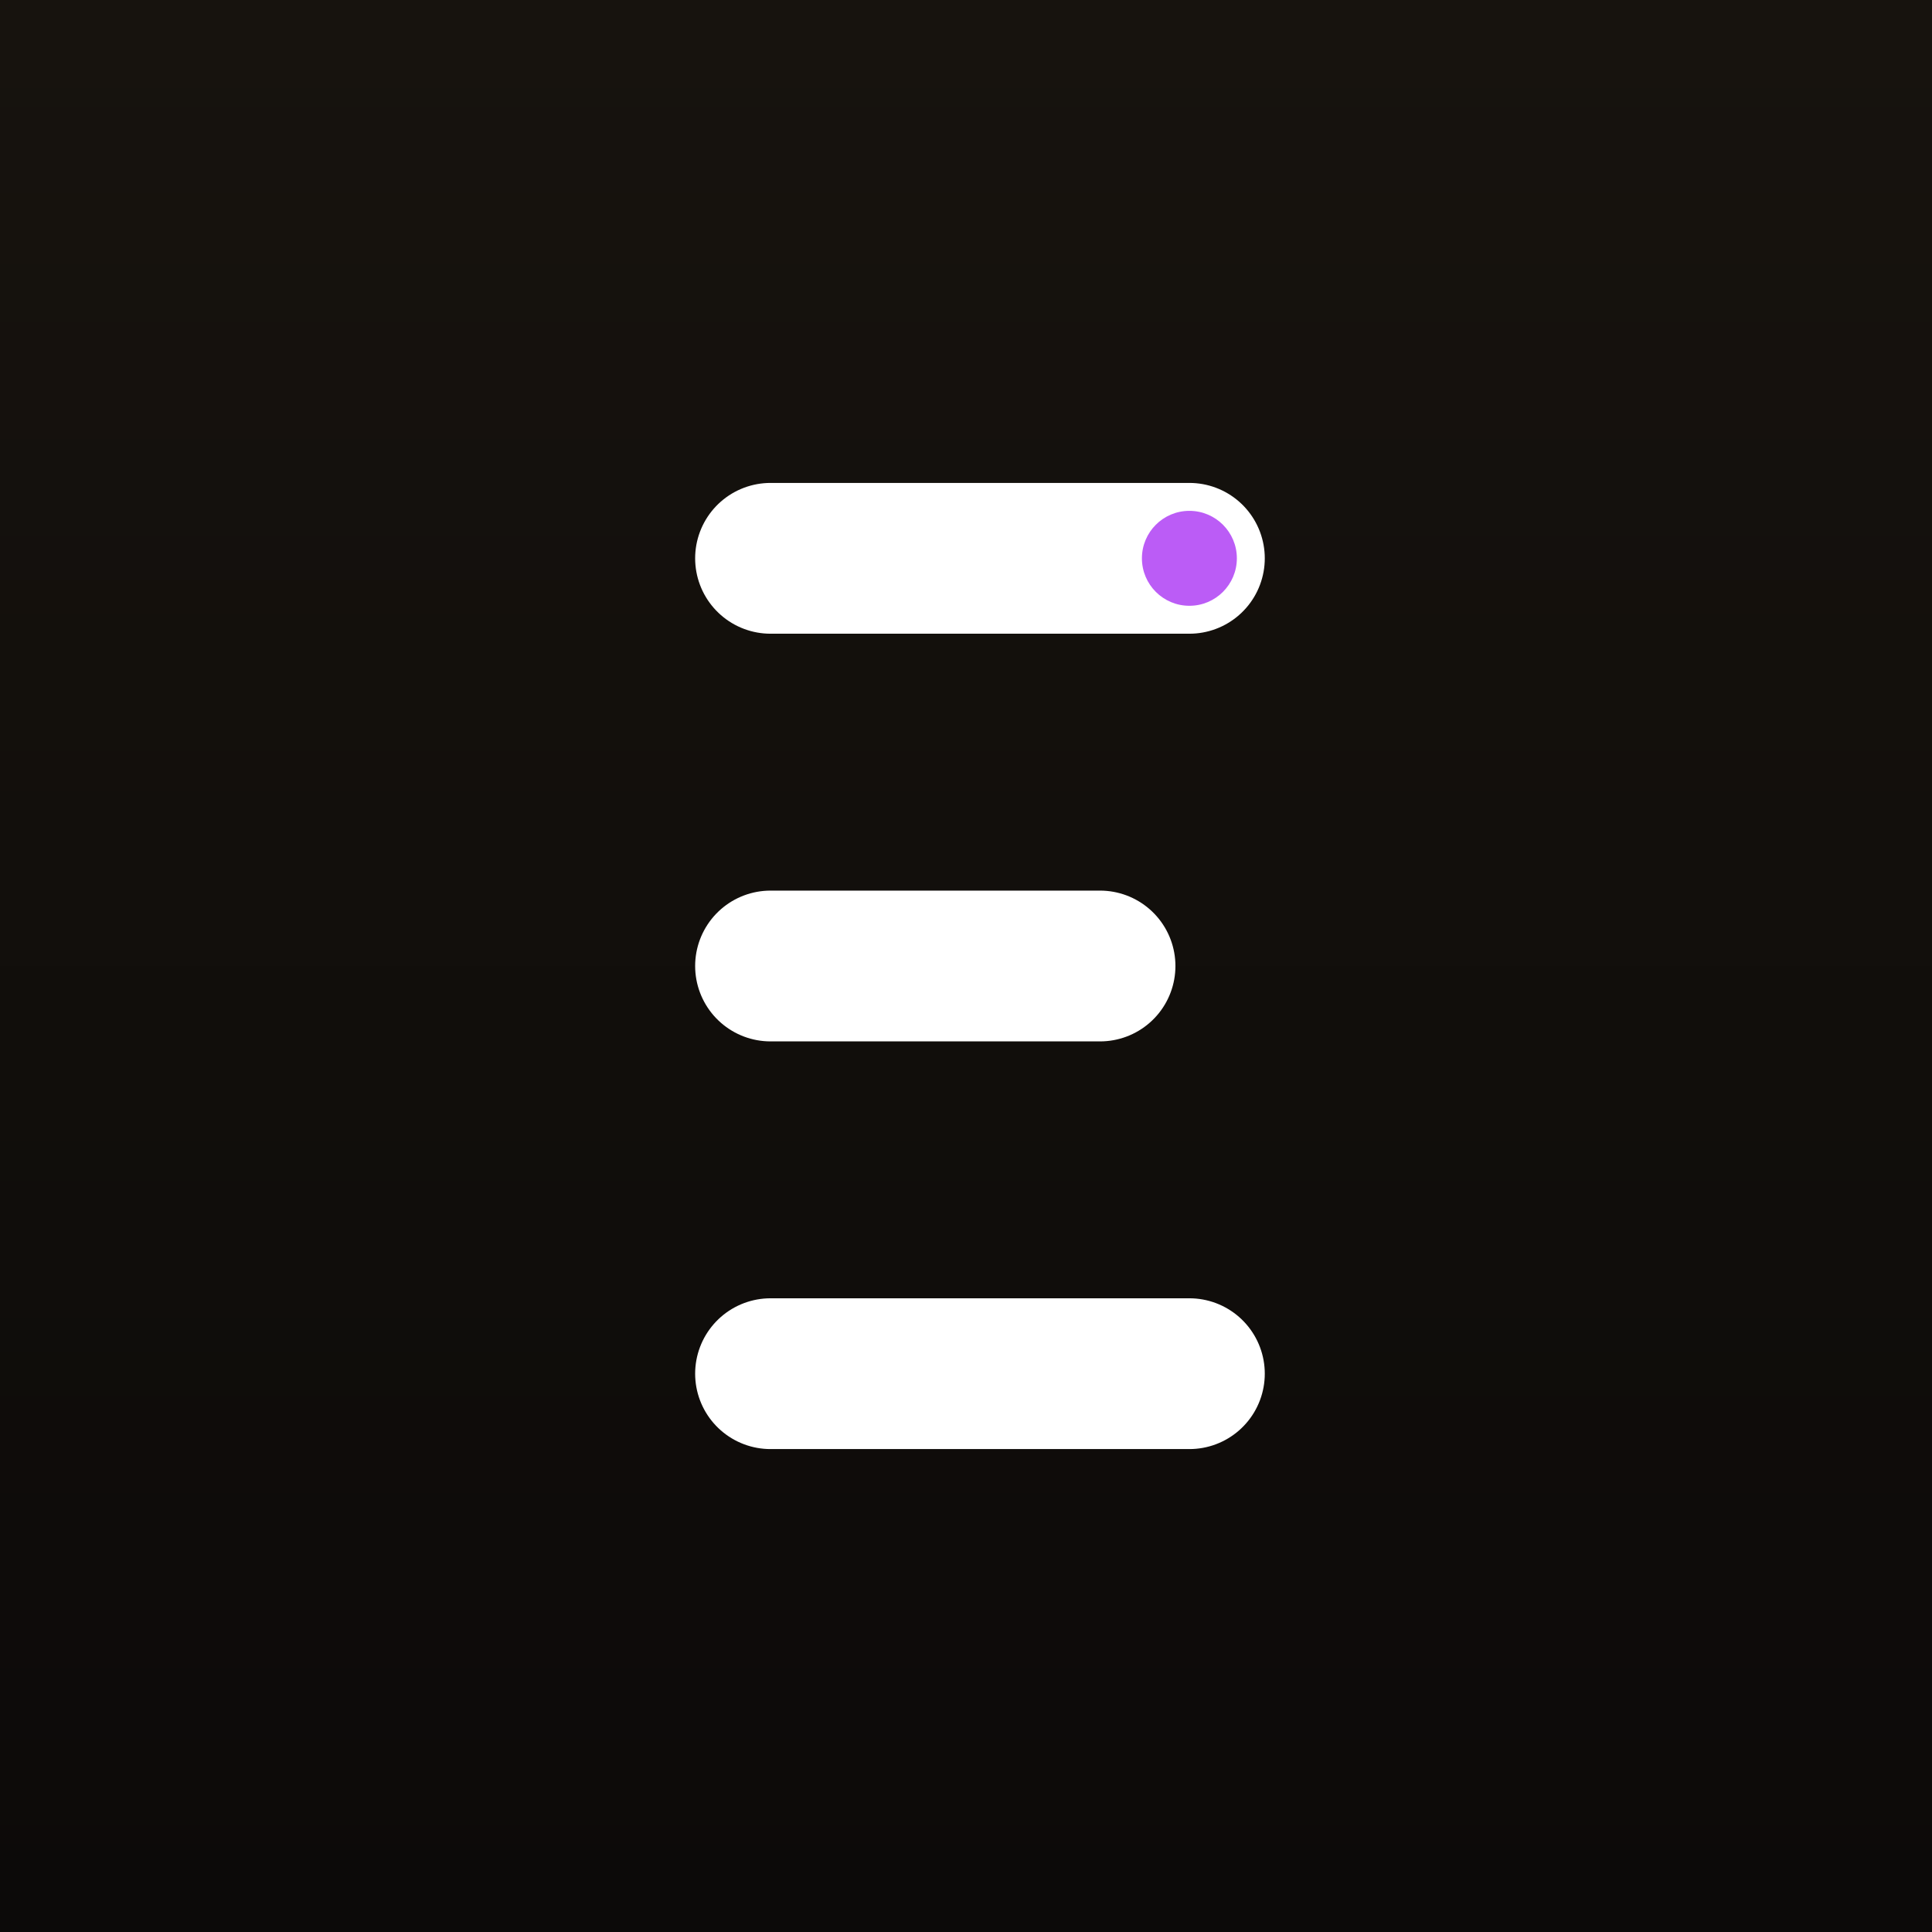
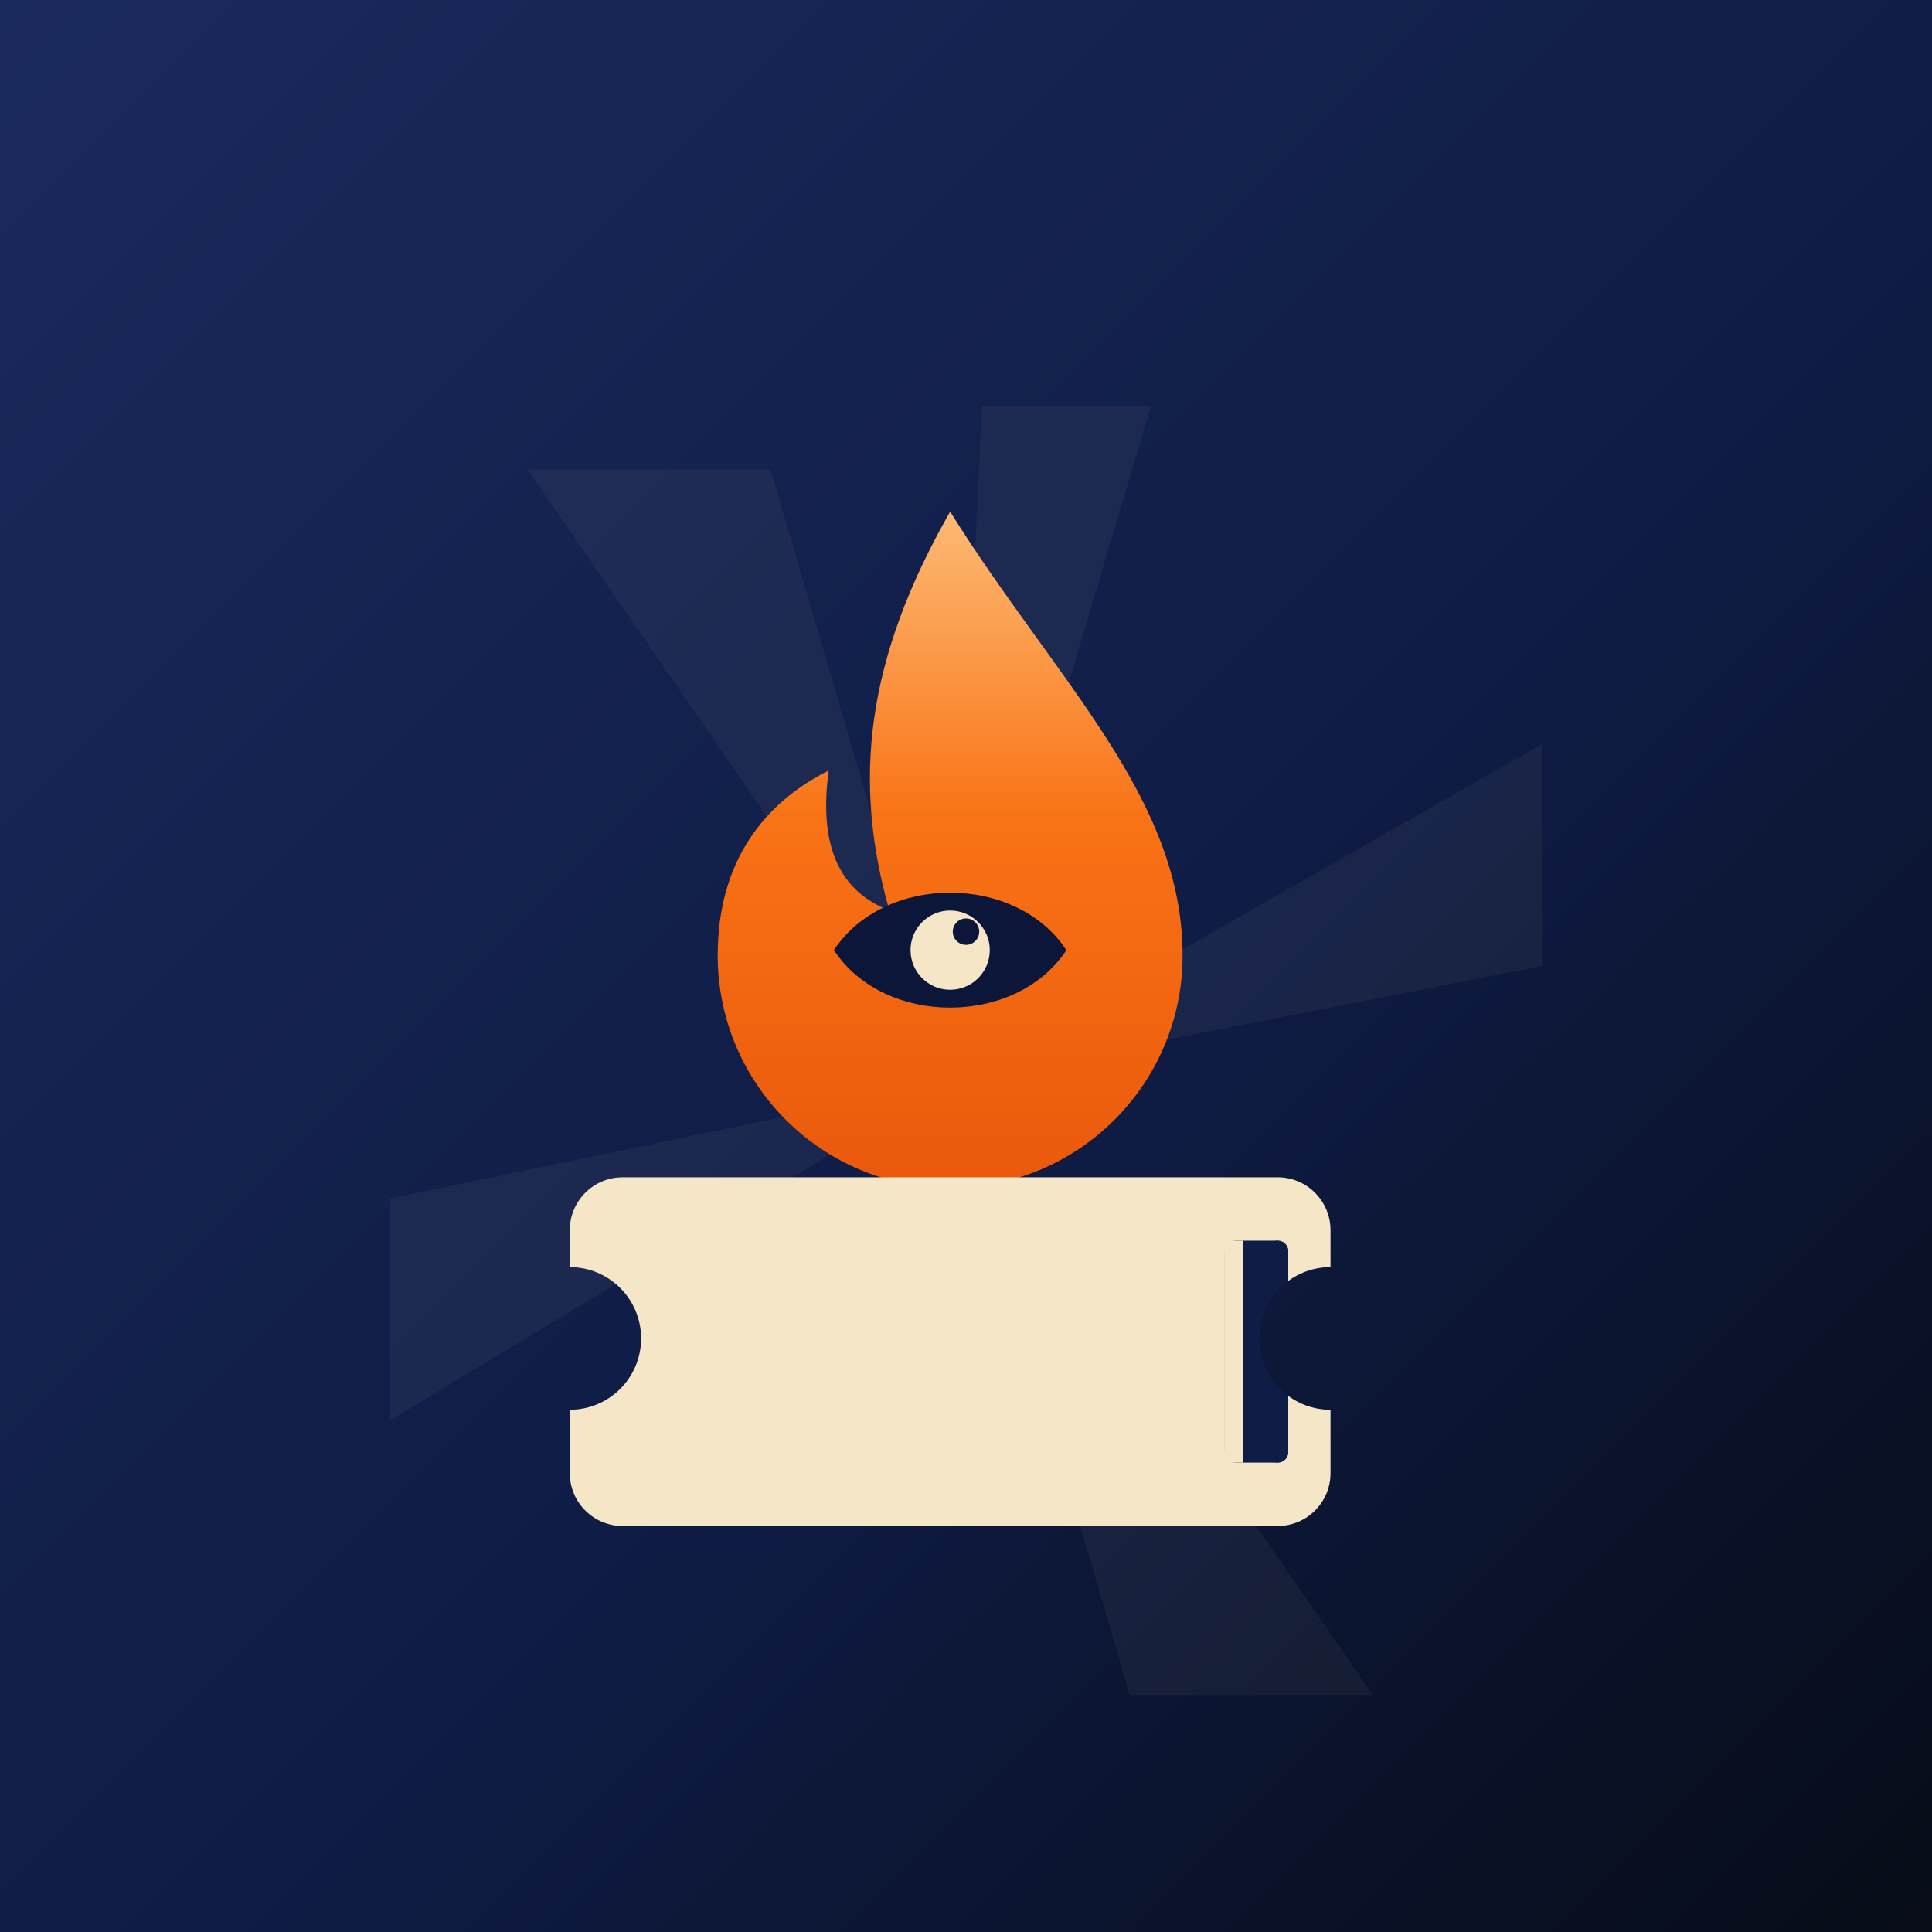
<svg xmlns="http://www.w3.org/2000/svg" viewBox="0 0 512 512" role="img" aria-label="Enty">
  <defs>
-     <linearGradient id="field" gradientUnits="userSpaceOnUse" x1="256" y1="0" x2="256" y2="512">
-       <stop offset="0" stop-color="#17130e" />
-       <stop offset="1" stop-color="#0c0a09" />
+     <linearGradient id="tileM" gradientUnits="userSpaceOnUse" x1="0" y1="0" x2="512" y2="512">
+       <stop offset="0" stop-color="#1b2a5c" />
+       <stop offset="0.55" stop-color="#0f1c46" />
+       <stop offset="1" stop-color="#070c17" />
    </linearGradient>
-     <linearGradient id="edge" x1="0" y1="0" x2="1" y2="1">
-       <stop offset="0" stop-color="#D29BF9" />
-       <stop offset="0.55" stop-color="#BB5CF6" />
-       <stop offset="1" stop-color="#7C3AED" />
+     <linearGradient id="flameM" x1="0.5" y1="0" x2="0.5" y2="1">
+       <stop offset="0" stop-color="#fdba74" />
+       <stop offset="0.45" stop-color="#f97316" />
+       <stop offset="1" stop-color="#ea580c" />
    </linearGradient>
-     <mask id="perf">
+     <mask id="perfM" maskUnits="userSpaceOnUse" x="0" y="0" width="512" height="512">
      <rect width="512" height="512" fill="#fff" />
-       <g fill="#000">
-         <circle cx="186" cy="96" r="13" />
-         <circle cx="186" cy="146" r="13" />
-         <circle cx="186" cy="196" r="13" />
-         <circle cx="186" cy="246" r="13" />
-         <circle cx="186" cy="296" r="13" />
-         <circle cx="186" cy="346" r="13" />
-         <circle cx="186" cy="396" r="13" />
-       </g>
+       <circle cx="112" cy="353" r="27" fill="#000" />
+       <circle cx="400" cy="353" r="27" fill="#000" />
    </mask>
  </defs>
-   <rect width="512" height="512" fill="url(#field)" />
-   <g transform="translate(256 256) scale(0.74) translate(-256 -256)">
-     <g mask="url(#perf)">
-       <path d="M186 96 V416" stroke="#ffffff" stroke-width="54" stroke-linecap="round" fill="none" />
+   <rect width="512" height="512" fill="url(#tileM)" />
+   <g transform="translate(256 256) scale(0.7) translate(-262 -212)">
+     <g fill="#f5e6c8" opacity="0.05">
+       <path d="M256 256 96 24h92zM256 256 268 0h64zM256 256 480 128v84zM256 256 416 488h-92zM256 256 44 384v-84z" />
    </g>
-     <g stroke="#ffffff" stroke-width="54" stroke-linecap="round" fill="none">
-       <path d="M186 110 H336" />
-       <path d="M186 256 H304" />
-       <path d="M186 402 H336" />
+     <path fill="url(#flameM)" d="M256 40c40 64 88 108 88 168a88 88 0 0 1-176 0c0-36 18-58 42-70-4 30 5 46 23 53-14-49-9-95 23-151Z" />
+     <path fill="#0b1638" d="M212 206c19-29 69-29 88 0-19 29-69 29-88 0Z" />
+     <circle cx="256" cy="206" r="15" fill="#f5e6c8" />
+     <circle cx="262" cy="199" r="5" fill="#0b1638" />
+     <g mask="url(#perfM)">
+       <rect x="112" y="292" width="288" height="132" rx="20" fill="#f5e6c8" />
+       <g fill="#0f1c46">
+         <rect x="360" y="316" width="24" height="84" rx="4" />
+         <rect x="360" y="316" width="7" height="84" fill="#f5e6c8" />
+         <rect x="376" y="316" width="8" height="84" rx="4" />
+       </g>
    </g>
-     <circle cx="336" cy="110" r="17" fill="#BB5CF6" />
  </g>
</svg>
